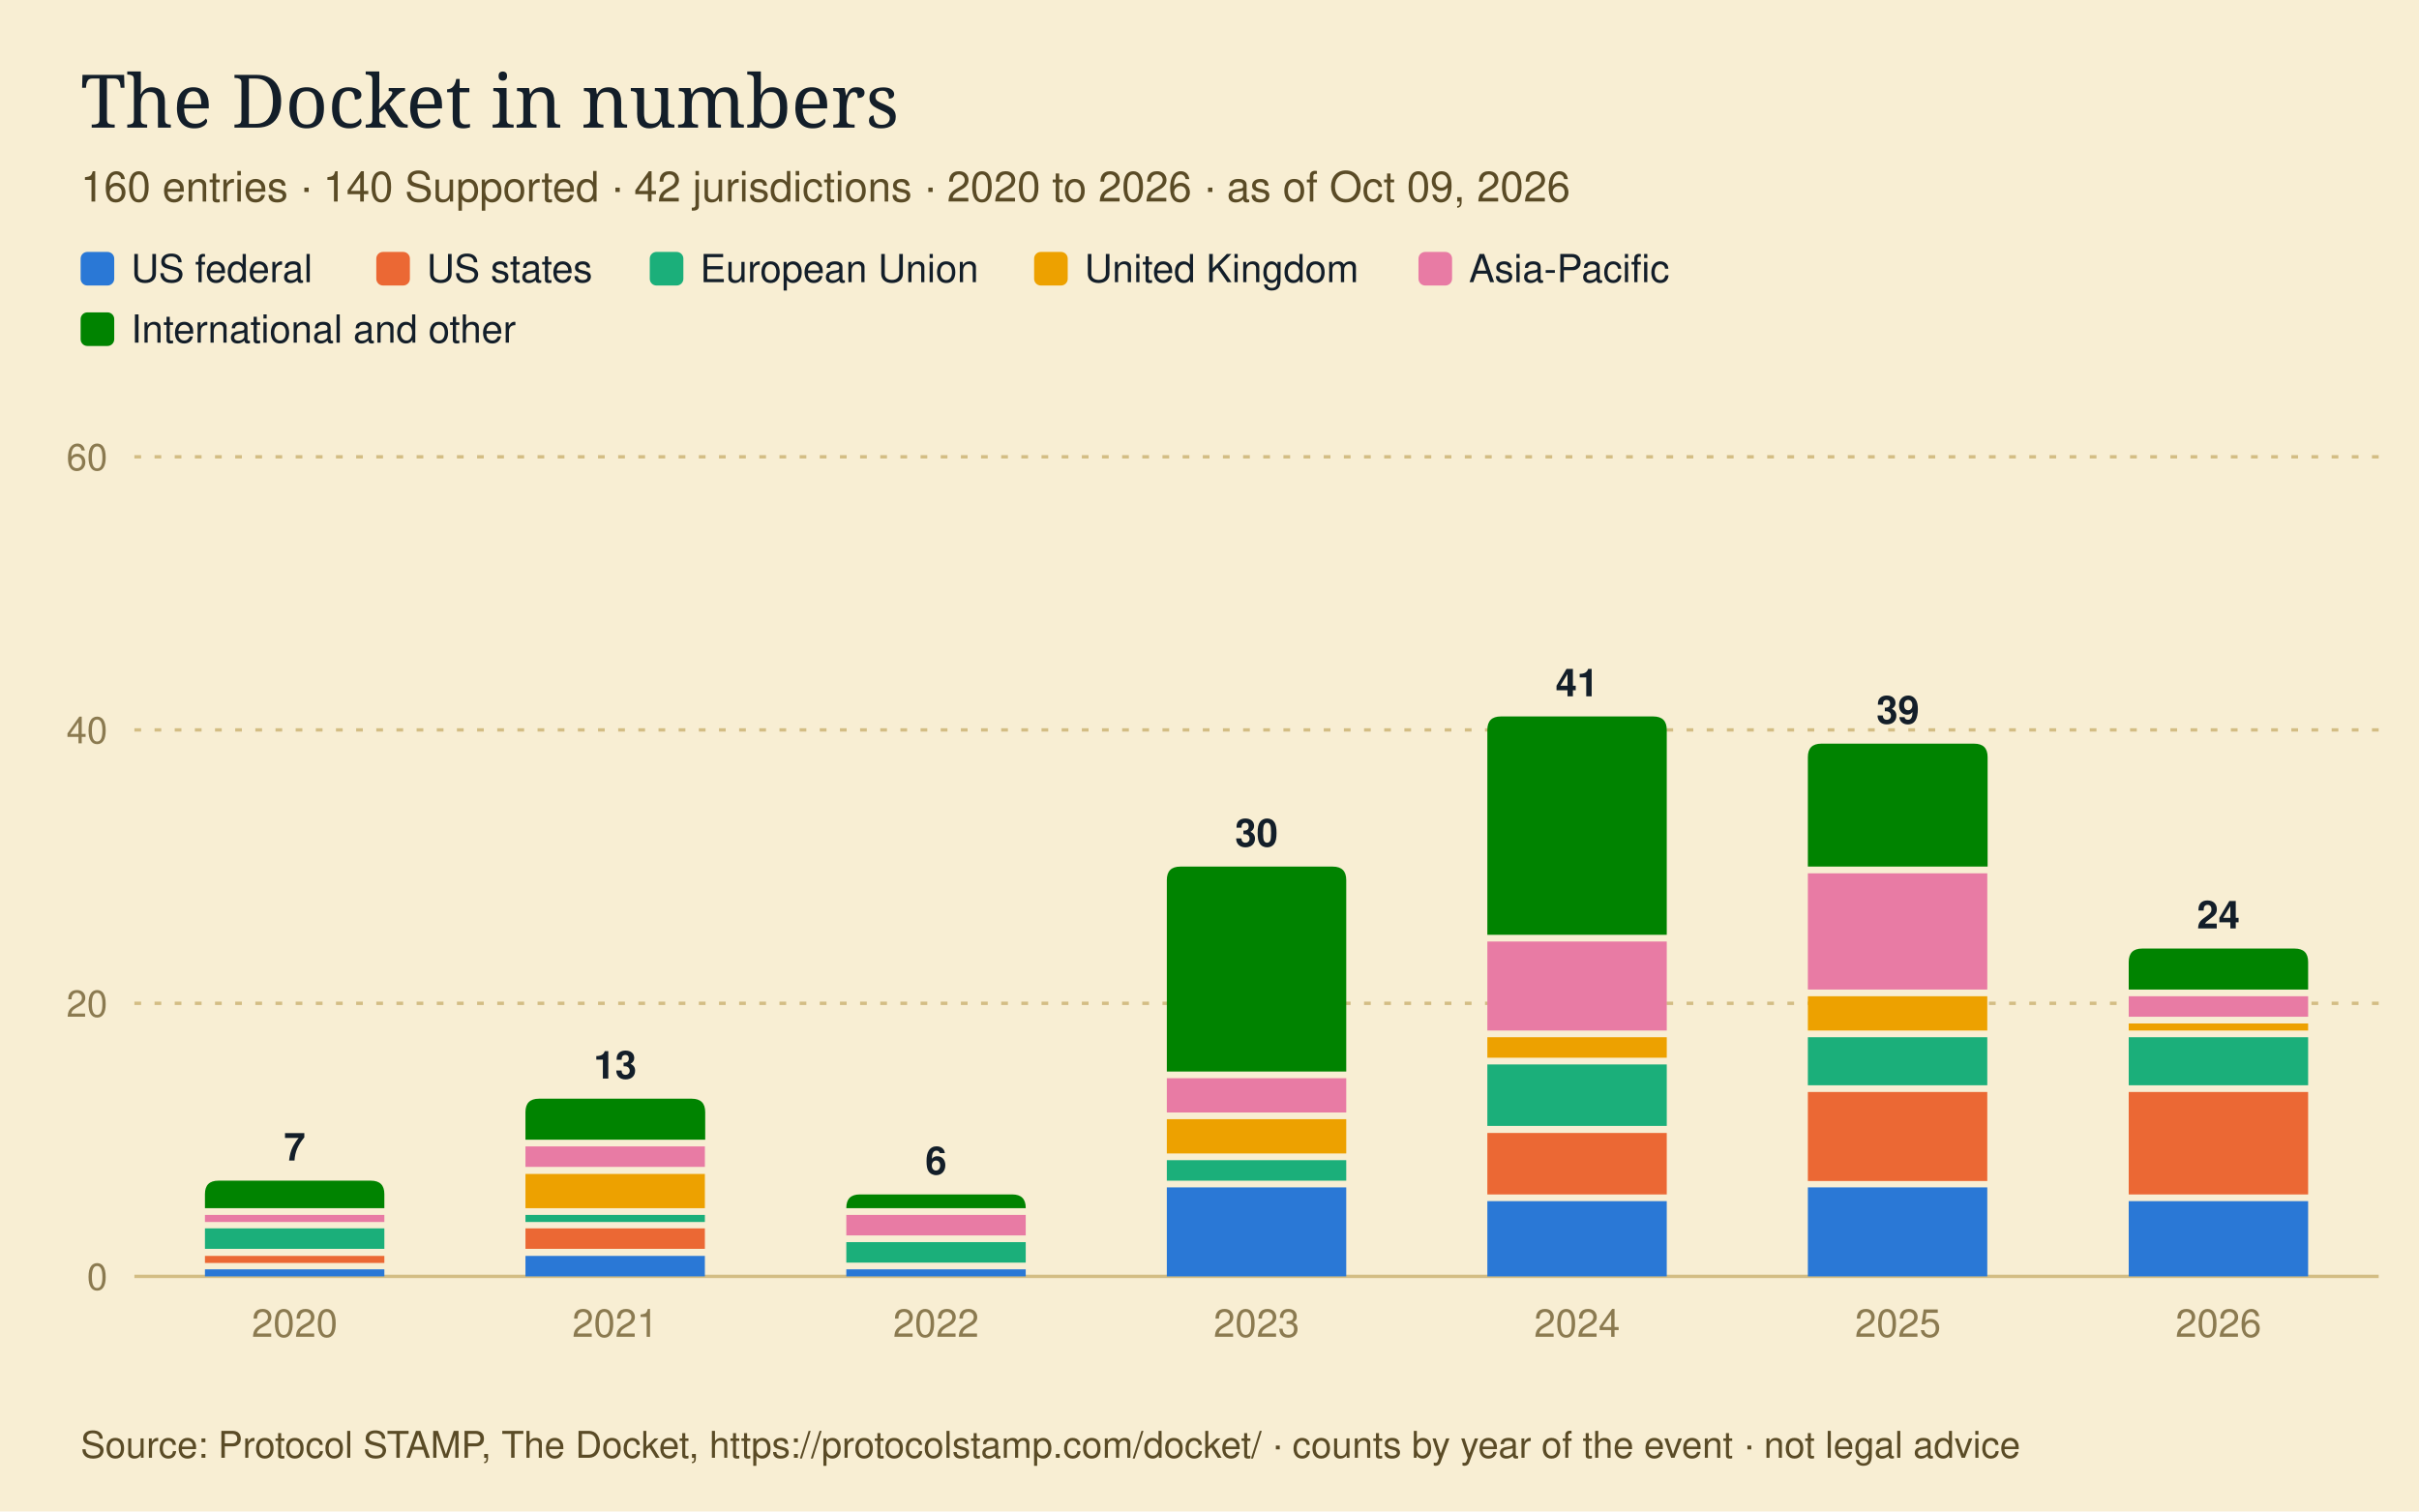
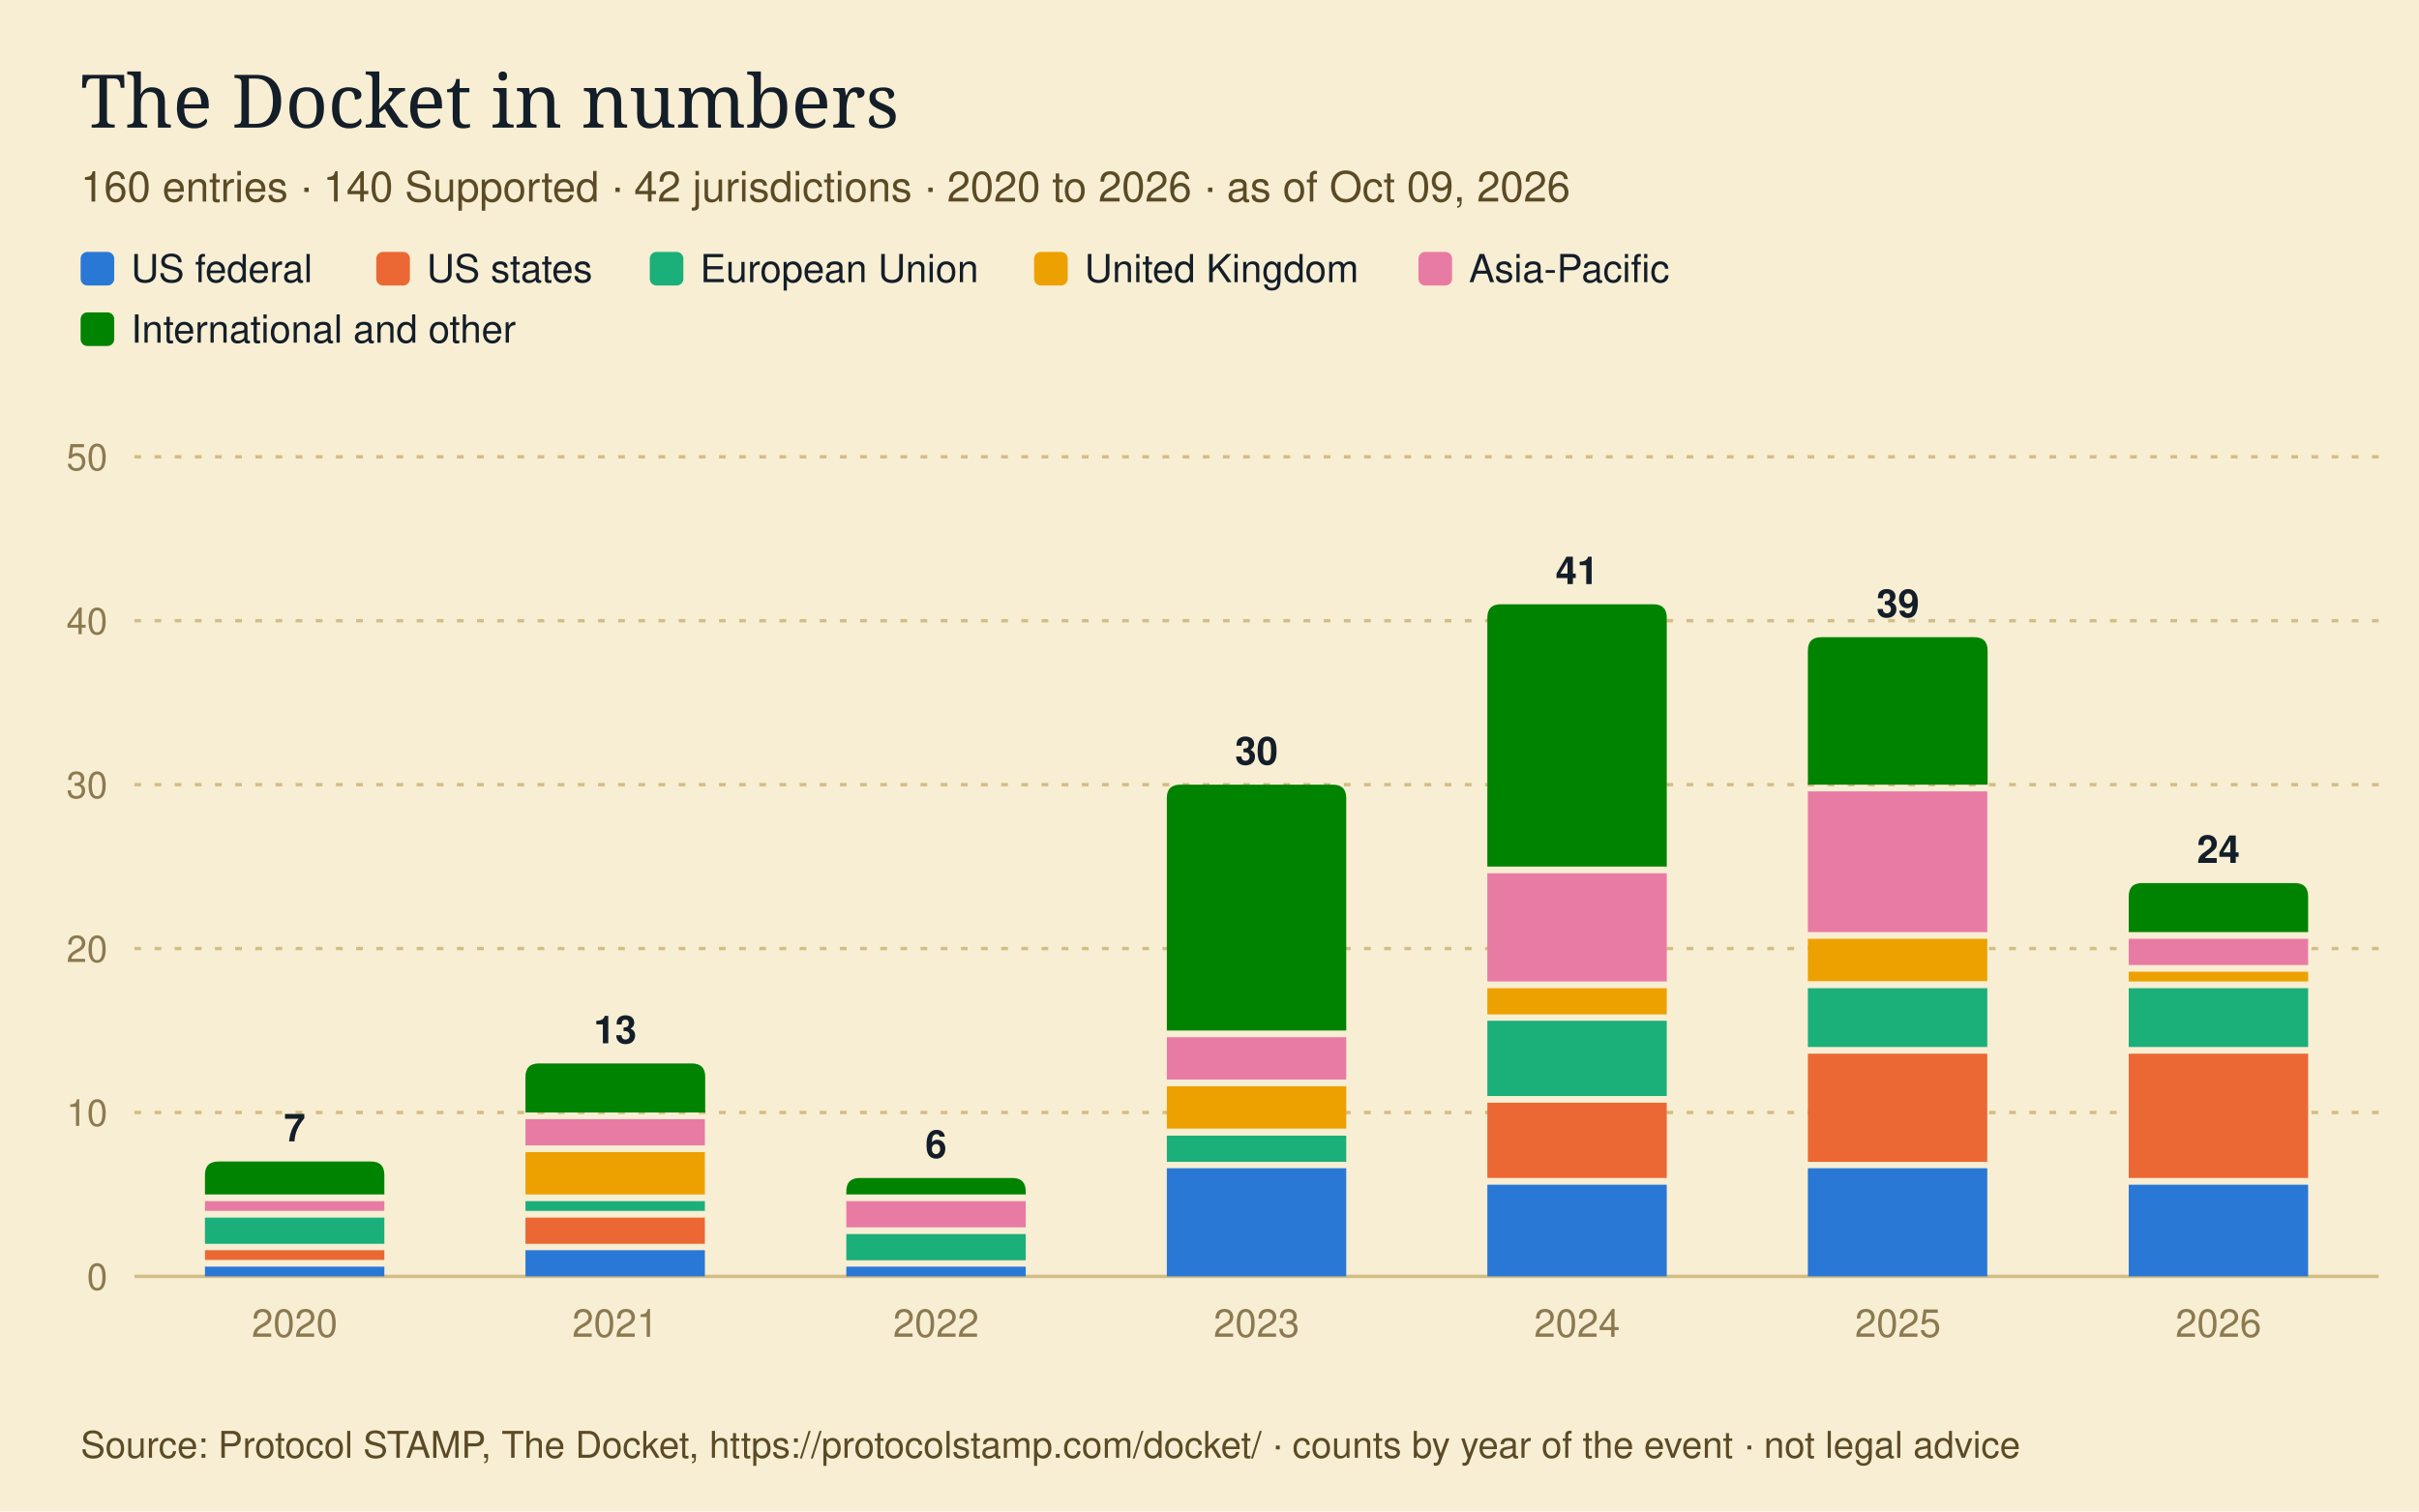
<svg xmlns="http://www.w3.org/2000/svg" viewBox="0 0 720 450" width="720" height="450" role="img" aria-labelledby="t d" font-family="IBM Plex Sans, Helvetica, Arial, sans-serif">
  <rect width="720" height="450" fill="#F8EED3" />
  <text x="24" y="38" font-size="22" font-family="IBM Plex Serif, Georgia, serif" fill="#131E29">The Docket in numbers</text>
  <text x="24" y="60" font-size="12.5" fill="#5A4B26">160 entries · 140 Supported · 42 jurisdictions · 2020 to 2026 · as of Oct 09, 2026</text>
  <rect x="24" y="75" width="10" height="10" rx="2" fill="#2a78d6" />
  <text x="39" y="84" font-size="11.5" fill="#131E29">US federal</text>
  <rect x="112.0" y="75" width="10" height="10" rx="2" fill="#eb6834" />
  <text x="127.0" y="84" font-size="11.5" fill="#131E29">US states</text>
  <rect x="193.4" y="75" width="10" height="10" rx="2" fill="#1baf7a" />
  <text x="208.4" y="84" font-size="11.5" fill="#131E29">European Union</text>
  <rect x="307.8" y="75" width="10" height="10" rx="2" fill="#eda100" />
  <text x="322.8" y="84" font-size="11.5" fill="#131E29">United Kingdom</text>
  <rect x="422.2" y="75" width="10" height="10" rx="2" fill="#e87ba4" />
  <text x="437.2" y="84" font-size="11.5" fill="#131E29">Asia-Pacific</text>
  <rect x="24" y="93" width="10" height="10" rx="2" fill="#008300" />
  <text x="39" y="102" font-size="11.5" fill="#131E29">International and other</text>
  <g transform="translate(0,114)">
    <line x1="40" x2="708" y1="266.0" y2="266.0" stroke="#D3BD84" stroke-width="1" />
    <text x="32" y="270.0" text-anchor="end" font-size="11" fill="#8B7A50">0</text>
-     <line x1="40" x2="708" y1="184.7" y2="184.7" stroke="#D3BD84" stroke-width="1" stroke-dasharray="2 4" />
-     <text x="32" y="188.7" text-anchor="end" font-size="11" fill="#8B7A50">20</text>
-     <line x1="40" x2="708" y1="103.3" y2="103.3" stroke="#D3BD84" stroke-width="1" stroke-dasharray="2 4" />
-     <text x="32" y="107.3" text-anchor="end" font-size="11" fill="#8B7A50">40</text>
+     <line x1="40" x2="708" y1="217.2" y2="217.2" stroke="#D3BD84" stroke-width="1" stroke-dasharray="2 4" />
+     <text x="32" y="221.2" text-anchor="end" font-size="11" fill="#8B7A50">10</text>
+     <line x1="40" x2="708" y1="168.4" y2="168.4" stroke="#D3BD84" stroke-width="1" stroke-dasharray="2 4" />
+     <text x="32" y="172.4" text-anchor="end" font-size="11" fill="#8B7A50">20</text>
+     <line x1="40" x2="708" y1="119.6" y2="119.6" stroke="#D3BD84" stroke-width="1" stroke-dasharray="2 4" />
+     <text x="32" y="123.6" text-anchor="end" font-size="11" fill="#8B7A50">30</text>
+     <line x1="40" x2="708" y1="70.8" y2="70.8" stroke="#D3BD84" stroke-width="1" stroke-dasharray="2 4" />
+     <text x="32" y="74.8" text-anchor="end" font-size="11" fill="#8B7A50">40</text>
    <line x1="40" x2="708" y1="22.0" y2="22.0" stroke="#D3BD84" stroke-width="1" stroke-dasharray="2 4" />
-     <text x="32" y="26.0" text-anchor="end" font-size="11" fill="#8B7A50">60</text>
-     <rect x="61.0" y="263.9" width="53.4" height="2.1" fill="#2a78d6" />
-     <rect x="61.0" y="259.9" width="53.4" height="2.1" fill="#eb6834" />
-     <rect x="61.0" y="251.7" width="53.4" height="6.1" fill="#1baf7a" />
-     <rect x="61.0" y="247.7" width="53.4" height="2.1" fill="#e87ba4" />
-     <path d="M61.0,245.7 V241.5 Q61.0,237.5 65.0,237.5 H110.4 Q114.4,237.5 114.4,241.5 V245.7 Z" fill="#008300" />
-     <text x="87.7" y="231.5" text-anchor="middle" font-size="11.5" font-weight="600" fill="#131E29">7</text>
+     <text x="32" y="26.0" text-anchor="end" font-size="11" fill="#8B7A50">50</text>
+     <rect x="61.0" y="263.1" width="53.4" height="2.9" fill="#2a78d6" />
+     <rect x="61.0" y="258.2" width="53.4" height="2.9" fill="#eb6834" />
+     <rect x="61.0" y="248.5" width="53.4" height="7.8" fill="#1baf7a" />
+     <rect x="61.0" y="243.6" width="53.4" height="2.9" fill="#e87ba4" />
+     <path d="M61.0,241.6 V235.8 Q61.0,231.8 65.0,231.8 H110.4 Q114.4,231.8 114.4,235.8 V241.6 Z" fill="#008300" />
+     <text x="87.7" y="225.8" text-anchor="middle" font-size="11.5" font-weight="600" fill="#131E29">7</text>
    <text x="87.7" y="284" text-anchor="middle" font-size="11.5" fill="#8B7A50">2020</text>
-     <rect x="156.4" y="259.9" width="53.4" height="6.1" fill="#2a78d6" />
-     <rect x="156.4" y="251.7" width="53.4" height="6.1" fill="#eb6834" />
-     <rect x="156.4" y="247.7" width="53.4" height="2.1" fill="#1baf7a" />
-     <rect x="156.4" y="235.5" width="53.4" height="10.2" fill="#eda100" />
-     <rect x="156.4" y="227.3" width="53.4" height="6.1" fill="#e87ba4" />
-     <path d="M156.4,225.3 V217.1 Q156.4,213.1 160.4,213.1 H205.9 Q209.9,213.1 209.9,217.1 V225.3 Z" fill="#008300" />
-     <text x="183.1" y="207.1" text-anchor="middle" font-size="11.5" font-weight="600" fill="#131E29">13</text>
+     <rect x="156.4" y="258.2" width="53.4" height="7.8" fill="#2a78d6" />
+     <rect x="156.4" y="248.5" width="53.4" height="7.8" fill="#eb6834" />
+     <rect x="156.4" y="243.6" width="53.4" height="2.9" fill="#1baf7a" />
+     <rect x="156.4" y="229.0" width="53.4" height="12.6" fill="#eda100" />
+     <rect x="156.4" y="219.2" width="53.4" height="7.8" fill="#e87ba4" />
+     <path d="M156.4,217.2 V206.6 Q156.4,202.6 160.4,202.6 H205.9 Q209.9,202.6 209.9,206.6 V217.2 Z" fill="#008300" />
+     <text x="183.1" y="196.6" text-anchor="middle" font-size="11.5" font-weight="600" fill="#131E29">13</text>
    <text x="183.1" y="284" text-anchor="middle" font-size="11.5" fill="#8B7A50">2021</text>
-     <rect x="251.9" y="263.9" width="53.4" height="2.1" fill="#2a78d6" />
-     <rect x="251.9" y="255.8" width="53.4" height="6.1" fill="#1baf7a" />
-     <rect x="251.9" y="247.7" width="53.4" height="6.1" fill="#e87ba4" />
-     <path d="M251.9,245.7 V245.6 Q251.9,241.6 255.9,241.6 H301.3 Q305.3,241.6 305.3,245.6 V245.7 Z" fill="#008300" />
-     <text x="278.6" y="235.6" text-anchor="middle" font-size="11.5" font-weight="600" fill="#131E29">6</text>
+     <rect x="251.9" y="263.1" width="53.4" height="2.9" fill="#2a78d6" />
+     <rect x="251.9" y="253.4" width="53.4" height="7.8" fill="#1baf7a" />
+     <rect x="251.9" y="243.6" width="53.4" height="7.8" fill="#e87ba4" />
+     <path d="M251.9,241.6 V240.7 Q251.9,236.7 255.9,236.7 H301.3 Q305.3,236.7 305.3,240.7 V241.6 Z" fill="#008300" />
+     <text x="278.6" y="230.7" text-anchor="middle" font-size="11.5" font-weight="600" fill="#131E29">6</text>
    <text x="278.6" y="284" text-anchor="middle" font-size="11.5" fill="#8B7A50">2022</text>
-     <rect x="347.3" y="239.5" width="53.4" height="26.5" fill="#2a78d6" />
-     <rect x="347.3" y="231.4" width="53.4" height="6.1" fill="#1baf7a" />
-     <rect x="347.3" y="219.2" width="53.4" height="10.2" fill="#eda100" />
-     <rect x="347.3" y="207.0" width="53.4" height="10.2" fill="#e87ba4" />
-     <path d="M347.3,205.0 V148.0 Q347.3,144.0 351.3,144.0 H396.7 Q400.7,144.0 400.7,148.0 V205.0 Z" fill="#008300" />
-     <text x="374.0" y="138.0" text-anchor="middle" font-size="11.5" font-weight="600" fill="#131E29">30</text>
+     <rect x="347.3" y="233.8" width="53.4" height="32.2" fill="#2a78d6" />
+     <rect x="347.3" y="224.1" width="53.4" height="7.8" fill="#1baf7a" />
+     <rect x="347.3" y="209.4" width="53.4" height="12.6" fill="#eda100" />
+     <rect x="347.3" y="194.8" width="53.4" height="12.6" fill="#e87ba4" />
+     <path d="M347.3,192.8 V123.6 Q347.3,119.6 351.3,119.6 H396.7 Q400.7,119.6 400.7,123.6 V192.8 Z" fill="#008300" />
+     <text x="374.0" y="113.6" text-anchor="middle" font-size="11.5" font-weight="600" fill="#131E29">30</text>
    <text x="374.0" y="284" text-anchor="middle" font-size="11.5" fill="#8B7A50">2023</text>
-     <rect x="442.7" y="243.6" width="53.4" height="22.4" fill="#2a78d6" />
-     <rect x="442.7" y="223.3" width="53.4" height="18.3" fill="#eb6834" />
-     <rect x="442.7" y="202.9" width="53.4" height="18.3" fill="#1baf7a" />
-     <rect x="442.7" y="194.8" width="53.4" height="6.1" fill="#eda100" />
-     <rect x="442.7" y="166.3" width="53.4" height="26.5" fill="#e87ba4" />
-     <path d="M442.7,164.3 V103.3 Q442.7,99.3 446.7,99.3 H492.1 Q496.1,99.3 496.1,103.3 V164.3 Z" fill="#008300" />
-     <text x="469.4" y="93.3" text-anchor="middle" font-size="11.5" font-weight="600" fill="#131E29">41</text>
+     <rect x="442.7" y="238.7" width="53.4" height="27.3" fill="#2a78d6" />
+     <rect x="442.7" y="214.3" width="53.4" height="22.4" fill="#eb6834" />
+     <rect x="442.7" y="189.9" width="53.4" height="22.4" fill="#1baf7a" />
+     <rect x="442.7" y="180.2" width="53.4" height="7.8" fill="#eda100" />
+     <rect x="442.7" y="146.0" width="53.4" height="32.2" fill="#e87ba4" />
+     <path d="M442.7,144.0 V69.9 Q442.7,65.9 446.7,65.9 H492.1 Q496.1,65.9 496.1,69.9 V144.0 Z" fill="#008300" />
+     <text x="469.4" y="59.9" text-anchor="middle" font-size="11.5" font-weight="600" fill="#131E29">41</text>
    <text x="469.4" y="284" text-anchor="middle" font-size="11.5" fill="#8B7A50">2024</text>
-     <rect x="538.1" y="239.5" width="53.4" height="26.5" fill="#2a78d6" />
-     <rect x="538.1" y="211.1" width="53.4" height="26.5" fill="#eb6834" />
-     <rect x="538.1" y="194.8" width="53.4" height="14.3" fill="#1baf7a" />
-     <rect x="538.1" y="182.6" width="53.4" height="10.2" fill="#eda100" />
-     <rect x="538.1" y="146.0" width="53.4" height="34.6" fill="#e87ba4" />
-     <path d="M538.1,144.0 V111.4 Q538.1,107.4 542.1,107.4 H587.6 Q591.6,107.4 591.6,111.4 V144.0 Z" fill="#008300" />
-     <text x="564.9" y="101.4" text-anchor="middle" font-size="11.5" font-weight="600" fill="#131E29">39</text>
+     <rect x="538.1" y="233.8" width="53.4" height="32.2" fill="#2a78d6" />
+     <rect x="538.1" y="199.7" width="53.4" height="32.2" fill="#eb6834" />
+     <rect x="538.1" y="180.2" width="53.4" height="17.5" fill="#1baf7a" />
+     <rect x="538.1" y="165.5" width="53.4" height="12.6" fill="#eda100" />
+     <rect x="538.1" y="121.6" width="53.4" height="41.9" fill="#e87ba4" />
+     <path d="M538.1,119.6 V79.7 Q538.1,75.7 542.1,75.7 H587.6 Q591.6,75.7 591.6,79.7 V119.6 Z" fill="#008300" />
+     <text x="564.9" y="69.7" text-anchor="middle" font-size="11.5" font-weight="600" fill="#131E29">39</text>
    <text x="564.9" y="284" text-anchor="middle" font-size="11.5" fill="#8B7A50">2025</text>
-     <rect x="633.6" y="243.6" width="53.4" height="22.4" fill="#2a78d6" />
-     <rect x="633.6" y="211.1" width="53.4" height="30.5" fill="#eb6834" />
-     <rect x="633.6" y="194.8" width="53.4" height="14.3" fill="#1baf7a" />
-     <rect x="633.6" y="190.7" width="53.4" height="2.1" fill="#eda100" />
-     <rect x="633.6" y="182.6" width="53.4" height="6.1" fill="#e87ba4" />
-     <path d="M633.6,180.6 V172.4 Q633.6,168.4 637.6,168.4 H683.0 Q687.0,168.4 687.0,172.4 V180.6 Z" fill="#008300" />
-     <text x="660.3" y="162.4" text-anchor="middle" font-size="11.5" font-weight="600" fill="#131E29">24</text>
+     <rect x="633.6" y="238.7" width="53.4" height="27.3" fill="#2a78d6" />
+     <rect x="633.6" y="199.7" width="53.4" height="37.0" fill="#eb6834" />
+     <rect x="633.6" y="180.2" width="53.4" height="17.5" fill="#1baf7a" />
+     <rect x="633.6" y="175.3" width="53.4" height="2.9" fill="#eda100" />
+     <rect x="633.6" y="165.5" width="53.4" height="7.8" fill="#e87ba4" />
+     <path d="M633.6,163.5 V152.9 Q633.6,148.9 637.6,148.9 H683.0 Q687.0,148.9 687.0,152.9 V163.5 Z" fill="#008300" />
+     <text x="660.3" y="142.9" text-anchor="middle" font-size="11.5" font-weight="600" fill="#131E29">24</text>
    <text x="660.3" y="284" text-anchor="middle" font-size="11.5" fill="#8B7A50">2026</text>
  </g>
  <text x="24" y="434" font-size="11" fill="#5A4B26">Source: Protocol STAMP, The Docket, https://protocolstamp.com/docket/ · counts by year of the event · not legal advice</text>
</svg>
